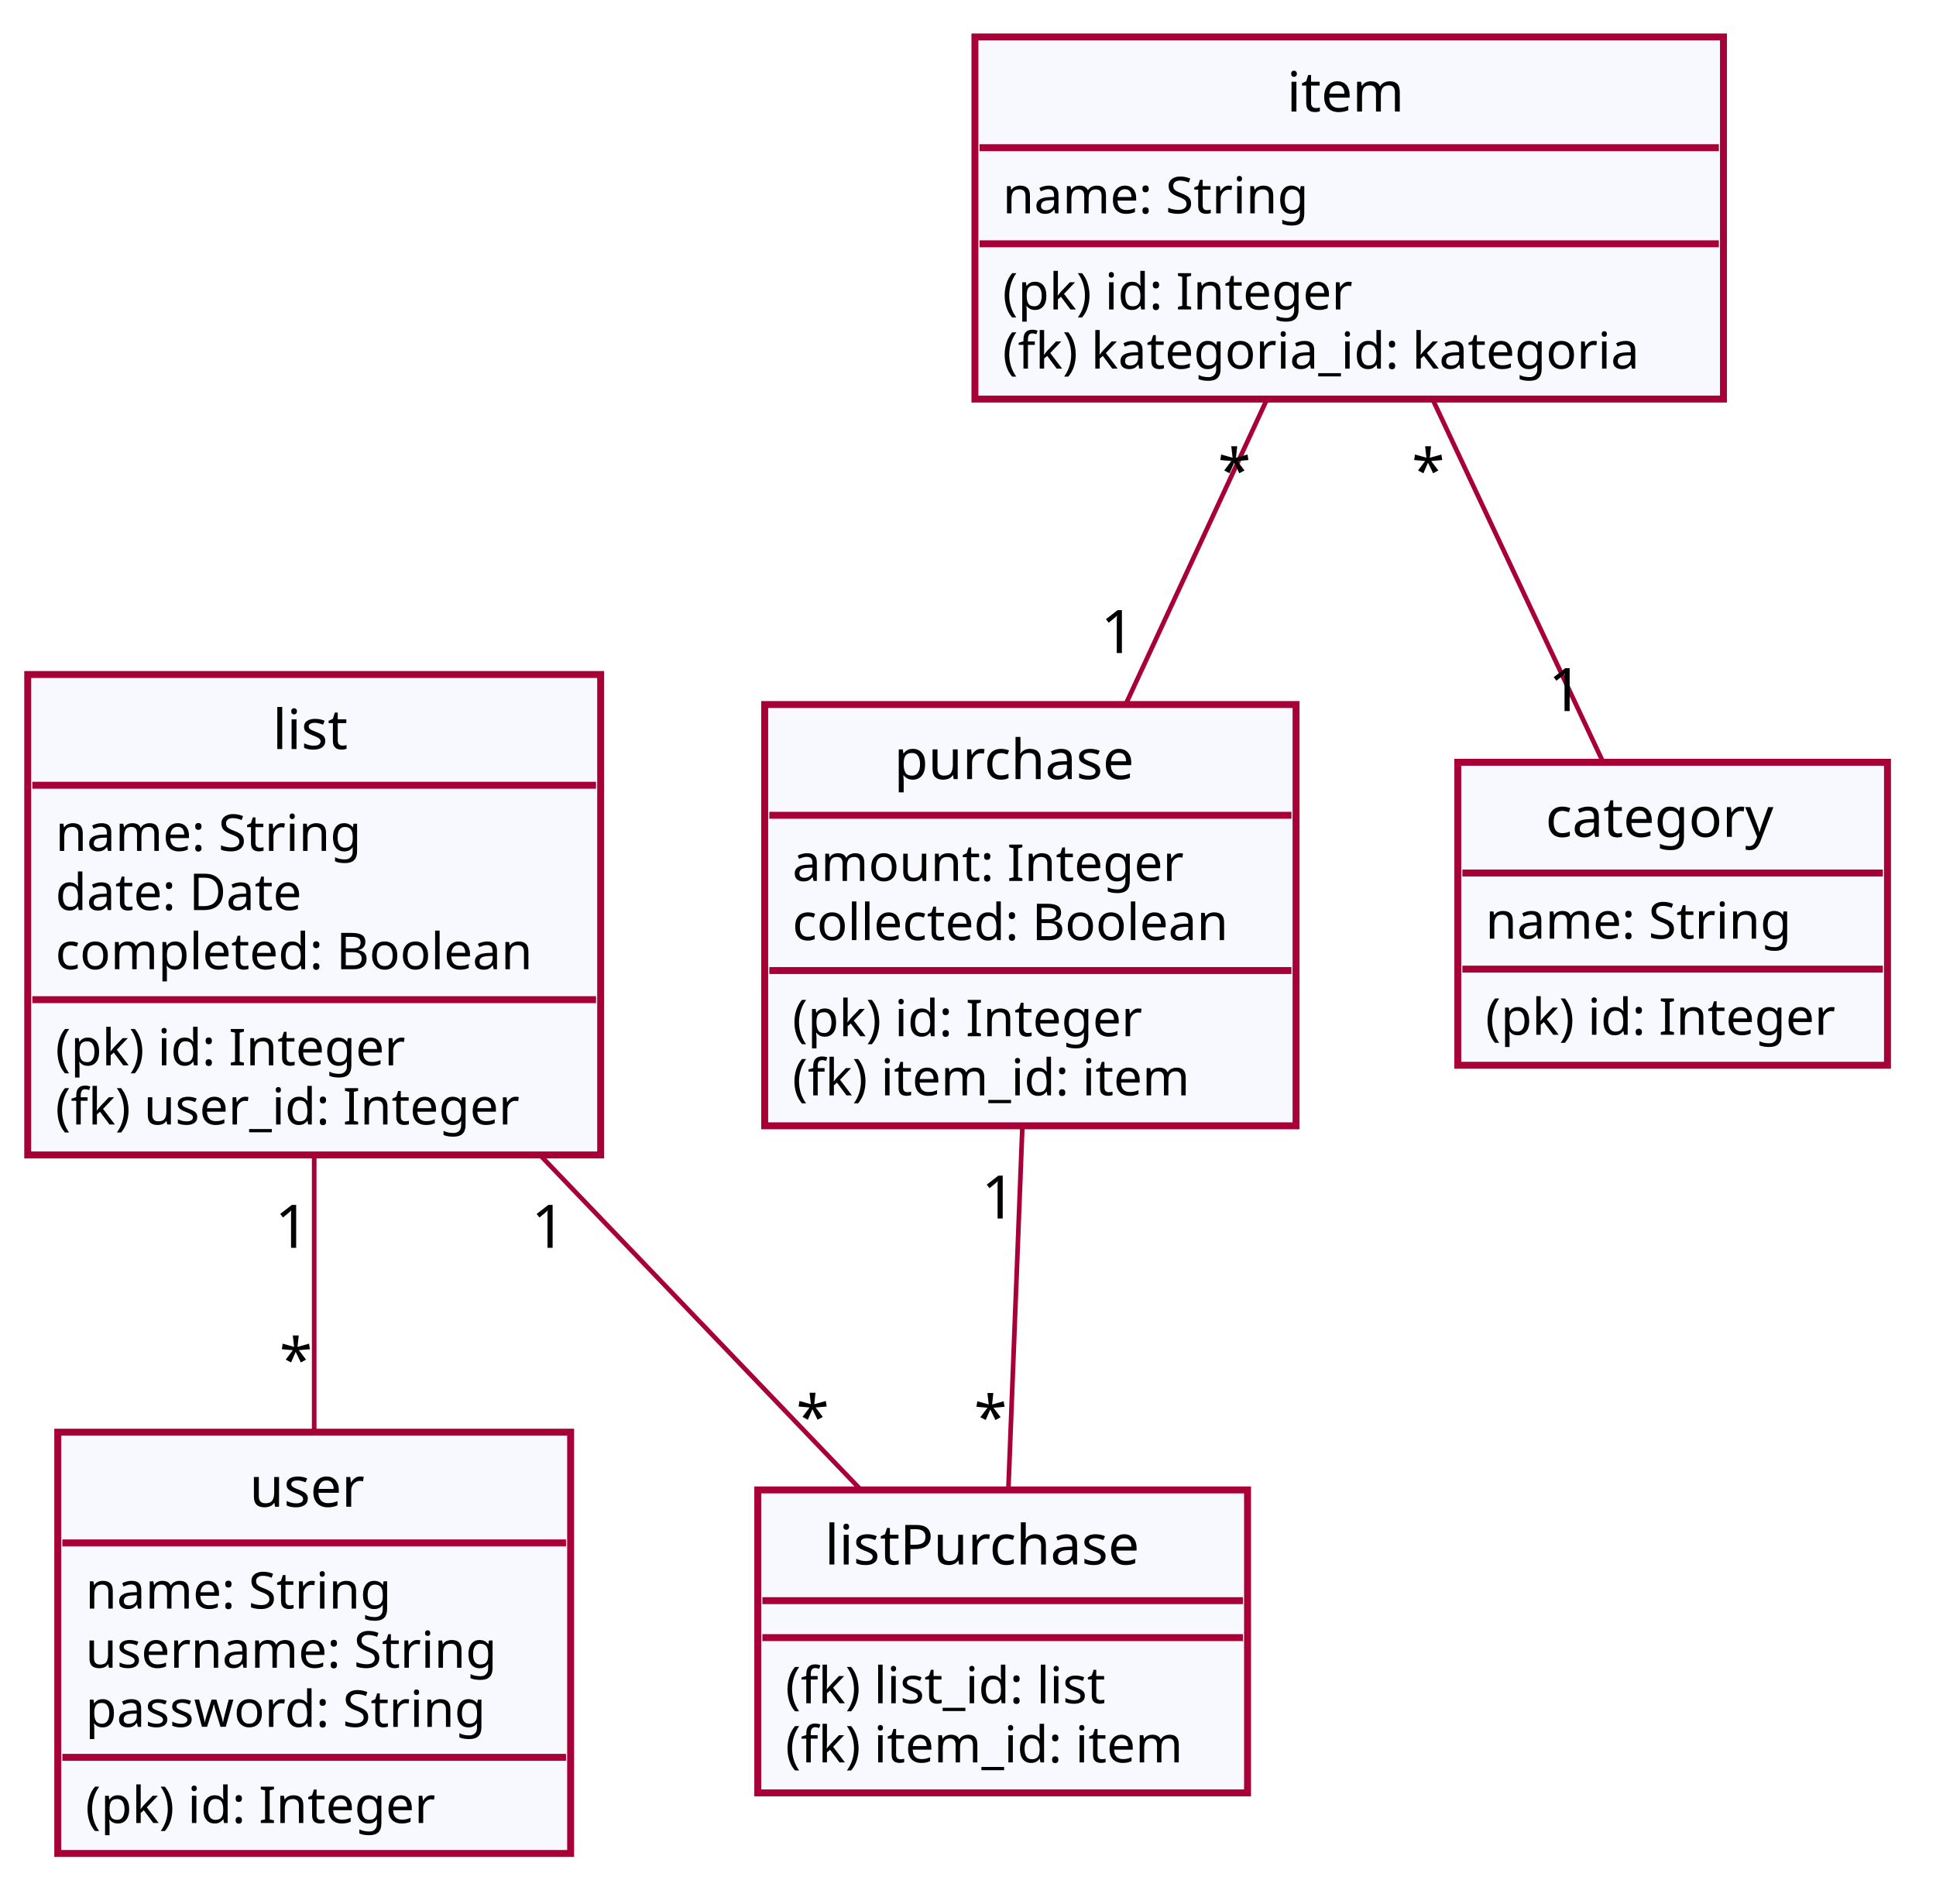
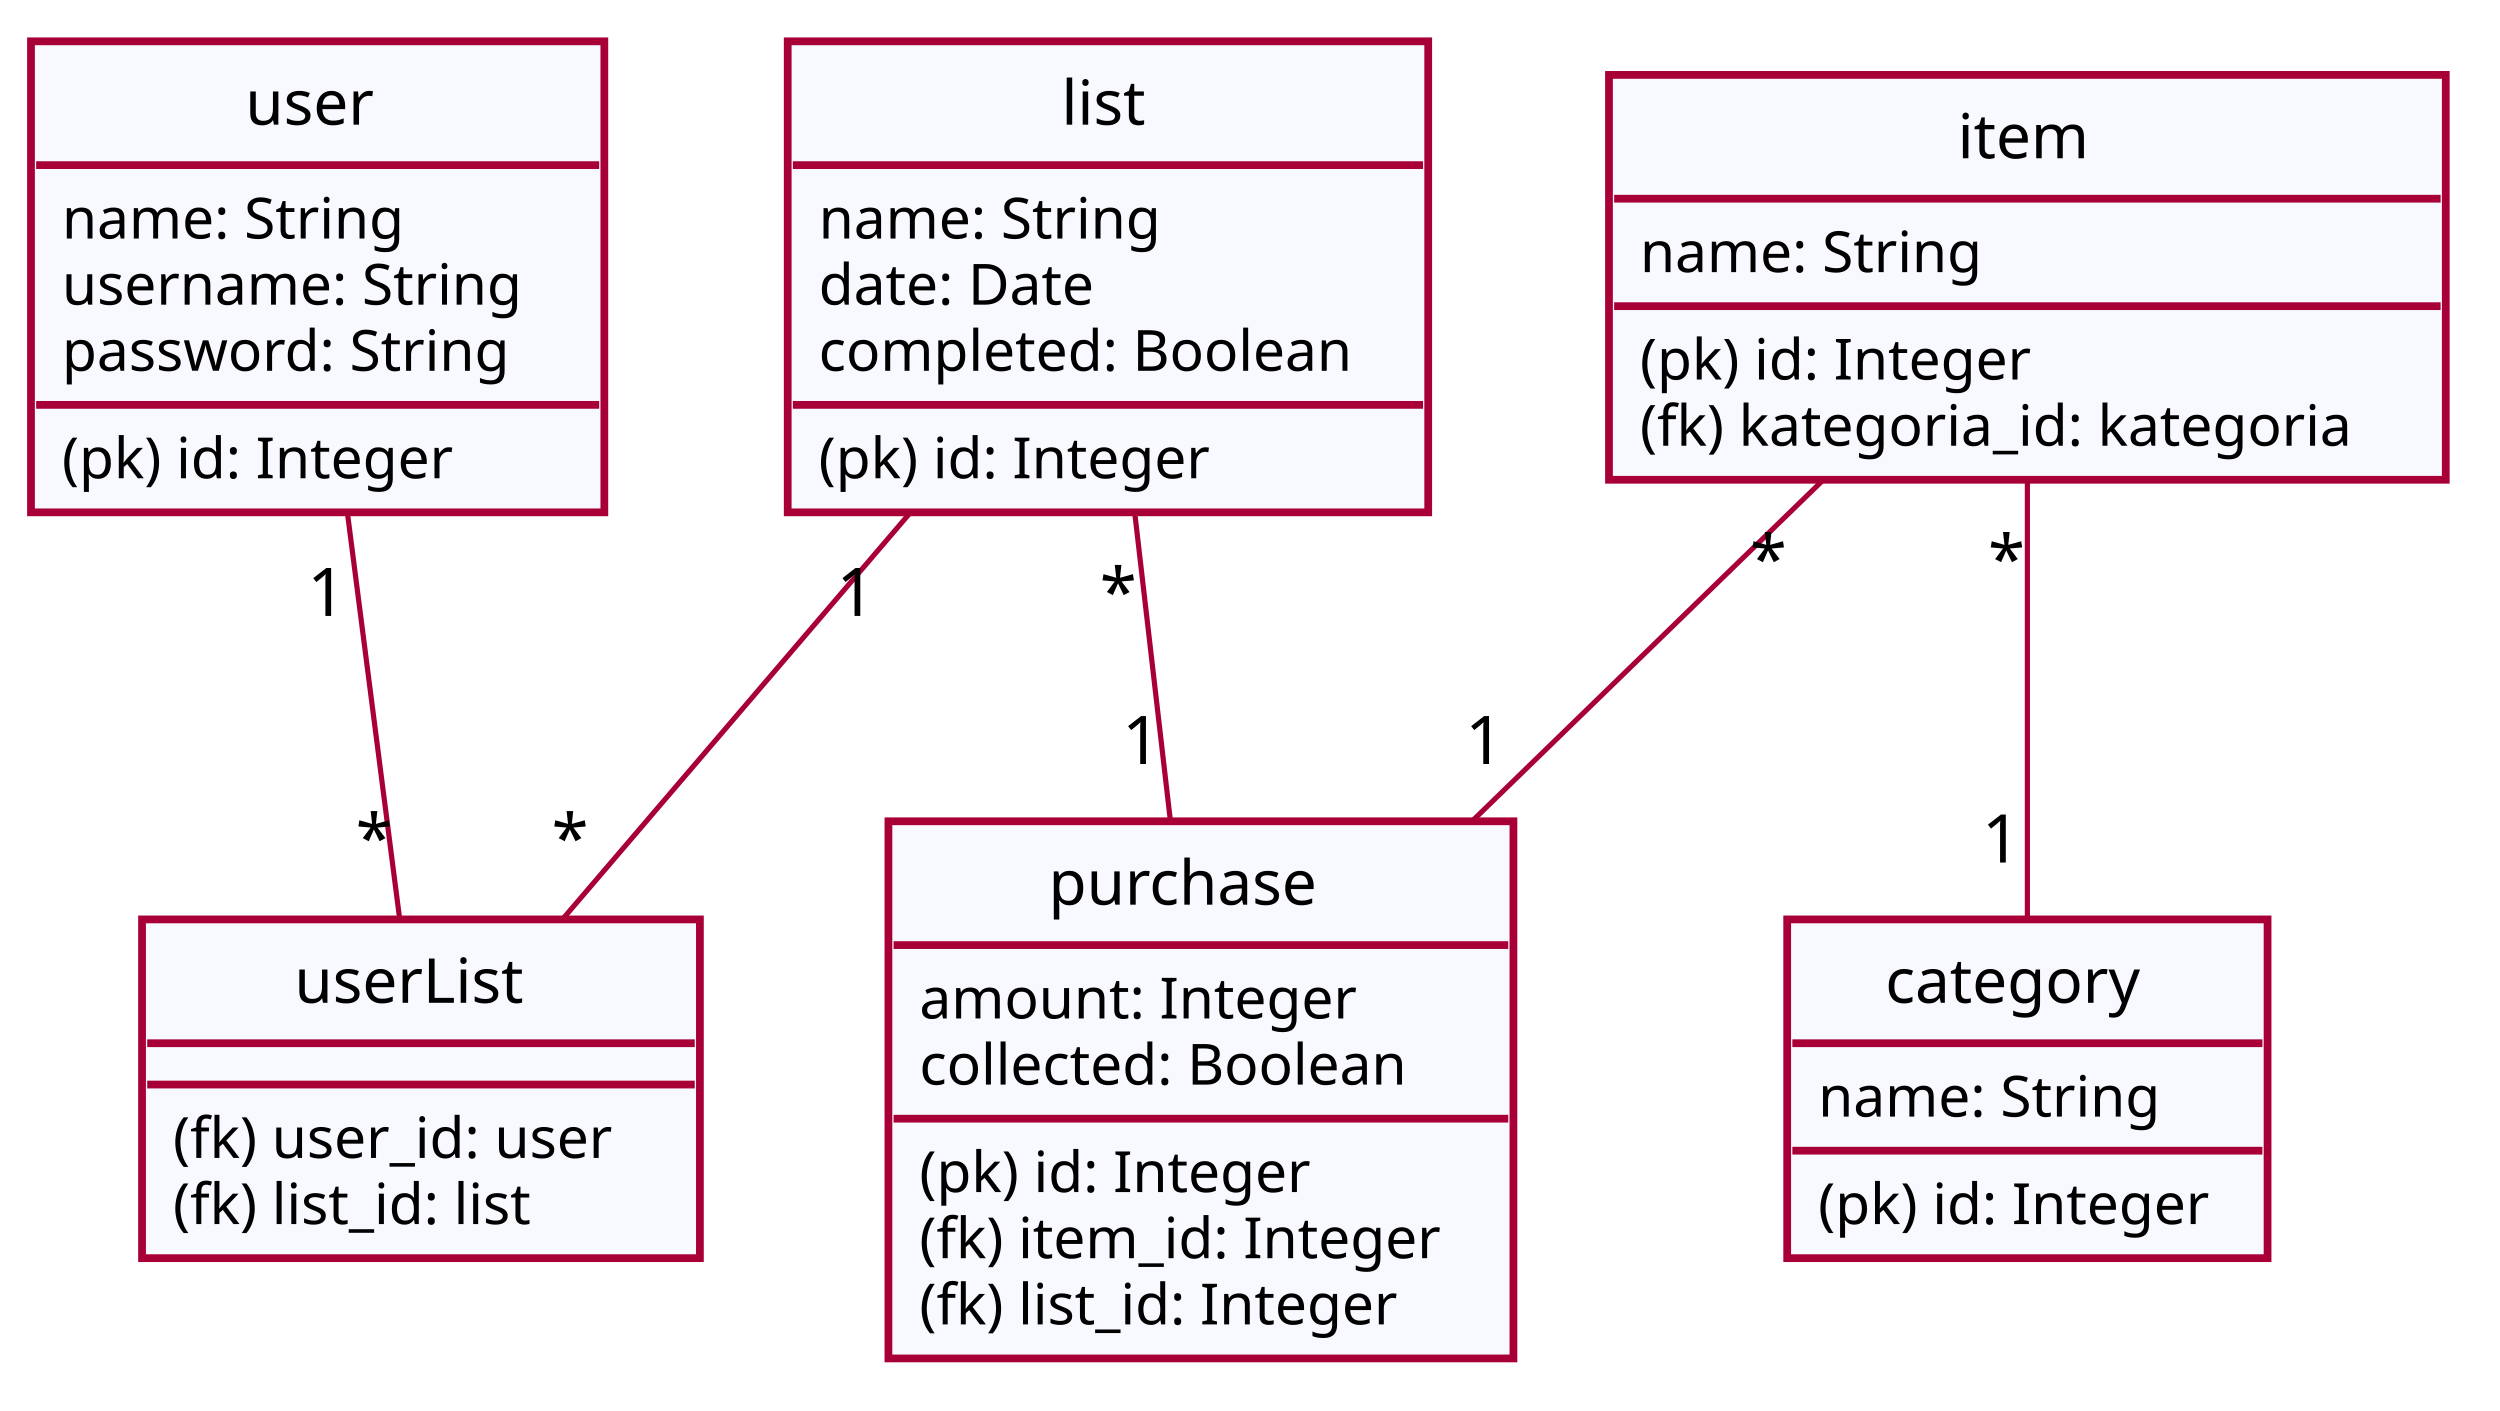
- <svg xmlns="http://www.w3.org/2000/svg" contentScriptType="application/ecmascript" contentStyleType="text/css" height="412px" preserveAspectRatio="none" style="width:419px;height:412px;" version="1.1" viewBox="0 0 419 412" width="419px" zoomAndPan="magnify">
+ <svg xmlns="http://www.w3.org/2000/svg" contentScriptType="application/ecmascript" contentStyleType="text/css" height="273px" preserveAspectRatio="none" style="width:484px;height:273px;" version="1.1" viewBox="0 0 484 273" width="484px" zoomAndPan="magnify">
  <defs />
  <g>
-     <rect fill="#F8F8FF" height="91.188" id="user" style="stroke: #A80036; stroke-width: 1.5;" width="111" x="12.5" y="310" />
-     <text fill="#000000" font-family="sans-serif" font-size="12" lengthAdjust="spacingAndGlyphs" textLength="28" x="54" y="326.139">user</text>
-     <line style="stroke: #A80036; stroke-width: 1.5;" x1="13.5" x2="122.5" y1="333.969" y2="333.969" />
-     <text fill="#000000" font-family="sans-serif" font-size="11" lengthAdjust="spacingAndGlyphs" textLength="73" x="18.5" y="348.179">name: String</text>
-     <text fill="#000000" font-family="sans-serif" font-size="11" lengthAdjust="spacingAndGlyphs" textLength="99" x="18.5" y="360.984">username: String</text>
-     <text fill="#000000" font-family="sans-serif" font-size="11" lengthAdjust="spacingAndGlyphs" textLength="97" x="18.5" y="373.789">password: String</text>
-     <line style="stroke: #A80036; stroke-width: 1.5;" x1="13.5" x2="122.5" y1="380.383" y2="380.383" />
-     <text fill="#000000" font-family="sans-serif" font-size="11" lengthAdjust="spacingAndGlyphs" textLength="81" x="18.5" y="394.593">(pk) id: Integer</text>
-     <rect fill="#F8F8FF" height="91.188" id="purchase" style="stroke: #A80036; stroke-width: 1.5;" width="115" x="165.5" y="152.5" />
-     <text fill="#000000" font-family="sans-serif" font-size="12" lengthAdjust="spacingAndGlyphs" textLength="59" x="193.5" y="168.639">purchase</text>
-     <line style="stroke: #A80036; stroke-width: 1.5;" x1="166.5" x2="279.5" y1="176.469" y2="176.469" />
-     <text fill="#000000" font-family="sans-serif" font-size="11" lengthAdjust="spacingAndGlyphs" textLength="90" x="171.5" y="190.679">amount: Integer</text>
-     <text fill="#000000" font-family="sans-serif" font-size="11" lengthAdjust="spacingAndGlyphs" textLength="103" x="171.5" y="203.484">collected: Boolean</text>
-     <line style="stroke: #A80036; stroke-width: 1.5;" x1="166.5" x2="279.5" y1="210.078" y2="210.078" />
-     <text fill="#000000" font-family="sans-serif" font-size="11" lengthAdjust="spacingAndGlyphs" textLength="81" x="171.5" y="224.289">(pk) id: Integer</text>
-     <text fill="#000000" font-family="sans-serif" font-size="11" lengthAdjust="spacingAndGlyphs" textLength="94" x="171.5" y="237.093">(fk) item_id: item</text>
-     <rect fill="#F8F8FF" height="78.383" id="item" style="stroke: #A80036; stroke-width: 1.5;" width="162" x="211" y="8" />
-     <text fill="#000000" font-family="sans-serif" font-size="12" lengthAdjust="spacingAndGlyphs" textLength="27" x="278.5" y="24.139">item</text>
-     <line style="stroke: #A80036; stroke-width: 1.5;" x1="212" x2="372" y1="31.969" y2="31.969" />
-     <text fill="#000000" font-family="sans-serif" font-size="11" lengthAdjust="spacingAndGlyphs" textLength="73" x="217" y="46.179">name: String</text>
-     <line style="stroke: #A80036; stroke-width: 1.5;" x1="212" x2="372" y1="52.773" y2="52.773" />
-     <text fill="#000000" font-family="sans-serif" font-size="11" lengthAdjust="spacingAndGlyphs" textLength="81" x="217" y="66.984">(pk) id: Integer</text>
-     <text fill="#000000" font-family="sans-serif" font-size="11" lengthAdjust="spacingAndGlyphs" textLength="150" x="217" y="79.789">(fk) kategoria_id: kategoria</text>
-     <rect fill="#F8F8FF" height="65.578" id="category" style="stroke: #A80036; stroke-width: 1.5;" width="93" x="315.5" y="165" />
-     <text fill="#000000" font-family="sans-serif" font-size="12" lengthAdjust="spacingAndGlyphs" textLength="55" x="334.5" y="181.139">category</text>
-     <line style="stroke: #A80036; stroke-width: 1.5;" x1="316.5" x2="407.5" y1="188.969" y2="188.969" />
-     <text fill="#000000" font-family="sans-serif" font-size="11" lengthAdjust="spacingAndGlyphs" textLength="73" x="321.5" y="203.179">name: String</text>
-     <line style="stroke: #A80036; stroke-width: 1.5;" x1="316.5" x2="407.5" y1="209.773" y2="209.773" />
-     <text fill="#000000" font-family="sans-serif" font-size="11" lengthAdjust="spacingAndGlyphs" textLength="81" x="321.5" y="223.984">(pk) id: Integer</text>
-     <rect fill="#F8F8FF" height="103.992" id="list" style="stroke: #A80036; stroke-width: 1.5;" width="124" x="6" y="146" />
-     <text fill="#000000" font-family="sans-serif" font-size="12" lengthAdjust="spacingAndGlyphs" textLength="18" x="59" y="162.139">list</text>
-     <line style="stroke: #A80036; stroke-width: 1.5;" x1="7" x2="129" y1="169.969" y2="169.969" />
-     <text fill="#000000" font-family="sans-serif" font-size="11" lengthAdjust="spacingAndGlyphs" textLength="73" x="12" y="184.179">name: String</text>
-     <text fill="#000000" font-family="sans-serif" font-size="11" lengthAdjust="spacingAndGlyphs" textLength="58" x="12" y="196.984">date: Date</text>
-     <text fill="#000000" font-family="sans-serif" font-size="11" lengthAdjust="spacingAndGlyphs" textLength="112" x="12" y="209.789">completed: Boolean</text>
-     <line style="stroke: #A80036; stroke-width: 1.5;" x1="7" x2="129" y1="216.383" y2="216.383" />
-     <text fill="#000000" font-family="sans-serif" font-size="11" lengthAdjust="spacingAndGlyphs" textLength="81" x="12" y="230.593">(pk) id: Integer</text>
-     <text fill="#000000" font-family="sans-serif" font-size="11" lengthAdjust="spacingAndGlyphs" textLength="110" x="12" y="243.398">(fk) user_id: Integer</text>
-     <rect fill="#F8F8FF" height="65.578" id="listPurchase" style="stroke: #A80036; stroke-width: 1.5;" width="106" x="164" y="322.5" />
-     <text fill="#000000" font-family="sans-serif" font-size="12" lengthAdjust="spacingAndGlyphs" textLength="77" x="178.5" y="338.639">listPurchase</text>
-     <line style="stroke: #A80036; stroke-width: 1.5;" x1="165" x2="269" y1="346.469" y2="346.469" />
-     <line style="stroke: #A80036; stroke-width: 1.5;" x1="165" x2="269" y1="354.469" y2="354.469" />
-     <text fill="#000000" font-family="sans-serif" font-size="11" lengthAdjust="spacingAndGlyphs" textLength="78" x="170" y="368.679">(fk) list_id: list</text>
-     <text fill="#000000" font-family="sans-serif" font-size="11" lengthAdjust="spacingAndGlyphs" textLength="94" x="170" y="381.484">(fk) item_id: item</text>
-     <path d="M310.03,86.37 C321.45,110.69 336.06,141.78 346.87,164.8 " fill="none" id="item-category" style="stroke: #A80036; stroke-width: 1.0;" />
-     <text fill="#000000" font-family="sans-serif" font-size="13" lengthAdjust="spacingAndGlyphs" textLength="7" x="305.527" y="106.471">*</text>
-     <text fill="#000000" font-family="sans-serif" font-size="13" lengthAdjust="spacingAndGlyphs" textLength="8" x="335.104" y="153.909">1</text>
-     <path d="M68,250.35 C68,269.63 68,291.38 68,309.99 " fill="none" id="list-user" style="stroke: #A80036; stroke-width: 1.0;" />
-     <text fill="#000000" font-family="sans-serif" font-size="13" lengthAdjust="spacingAndGlyphs" textLength="8" x="59.487" y="270.094">1</text>
-     <text fill="#000000" font-family="sans-serif" font-size="13" lengthAdjust="spacingAndGlyphs" textLength="7" x="60.464" y="298.936">*</text>
-     <path d="M117.2,250.35 C139.92,274.06 166.2,301.48 186.08,322.24 " fill="none" id="list-listPurchase" style="stroke: #A80036; stroke-width: 1.0;" />
-     <text fill="#000000" font-family="sans-serif" font-size="13" lengthAdjust="spacingAndGlyphs" textLength="8" x="114.991" y="270.094">1</text>
-     <text fill="#000000" font-family="sans-serif" font-size="13" lengthAdjust="spacingAndGlyphs" textLength="7" x="172.304" y="311.337">*</text>
-     <path d="M221.28,243.56 C220.31,268.69 219.12,299.51 218.24,322.29 " fill="none" id="purchase-listPurchase" style="stroke: #A80036; stroke-width: 1.0;" />
-     <text fill="#000000" font-family="sans-serif" font-size="13" lengthAdjust="spacingAndGlyphs" textLength="8" x="212.404" y="263.748">1</text>
-     <text fill="#000000" font-family="sans-serif" font-size="13" lengthAdjust="spacingAndGlyphs" textLength="7" x="210.795" y="311.397">*</text>
-     <path d="M274.23,86.37 C264.89,106.55 253.38,131.39 243.65,152.42 " fill="none" id="item-purchase" style="stroke: #A80036; stroke-width: 1.0;" />
-     <text fill="#000000" font-family="sans-serif" font-size="13" lengthAdjust="spacingAndGlyphs" textLength="7" x="263.574" y="106.471">*</text>
-     <text fill="#000000" font-family="sans-serif" font-size="13" lengthAdjust="spacingAndGlyphs" textLength="8" x="238.2" y="141.355">1</text>
+     <rect fill="#F8F8FF" height="91.188" id="user" style="stroke: #A80036; stroke-width: 1.5;" width="111" x="6" y="8" />
+     <text fill="#000000" font-family="sans-serif" font-size="12" lengthAdjust="spacingAndGlyphs" textLength="28" x="47.5" y="24.139">user</text>
+     <line style="stroke: #A80036; stroke-width: 1.5;" x1="7" x2="116" y1="31.969" y2="31.969" />
+     <text fill="#000000" font-family="sans-serif" font-size="11" lengthAdjust="spacingAndGlyphs" textLength="73" x="12" y="46.179">name: String</text>
+     <text fill="#000000" font-family="sans-serif" font-size="11" lengthAdjust="spacingAndGlyphs" textLength="99" x="12" y="58.984">username: String</text>
+     <text fill="#000000" font-family="sans-serif" font-size="11" lengthAdjust="spacingAndGlyphs" textLength="97" x="12" y="71.789">password: String</text>
+     <line style="stroke: #A80036; stroke-width: 1.5;" x1="7" x2="116" y1="78.383" y2="78.383" />
+     <text fill="#000000" font-family="sans-serif" font-size="11" lengthAdjust="spacingAndGlyphs" textLength="81" x="12" y="92.593">(pk) id: Integer</text>
+     <rect fill="#F8F8FF" height="103.992" id="purchase" style="stroke: #A80036; stroke-width: 1.5;" width="121" x="172" y="159" />
+     <text fill="#000000" font-family="sans-serif" font-size="12" lengthAdjust="spacingAndGlyphs" textLength="59" x="203" y="175.139">purchase</text>
+     <line style="stroke: #A80036; stroke-width: 1.5;" x1="173" x2="292" y1="182.969" y2="182.969" />
+     <text fill="#000000" font-family="sans-serif" font-size="11" lengthAdjust="spacingAndGlyphs" textLength="90" x="178" y="197.179">amount: Integer</text>
+     <text fill="#000000" font-family="sans-serif" font-size="11" lengthAdjust="spacingAndGlyphs" textLength="103" x="178" y="209.984">collected: Boolean</text>
+     <line style="stroke: #A80036; stroke-width: 1.5;" x1="173" x2="292" y1="216.578" y2="216.578" />
+     <text fill="#000000" font-family="sans-serif" font-size="11" lengthAdjust="spacingAndGlyphs" textLength="81" x="178" y="230.789">(pk) id: Integer</text>
+     <text fill="#000000" font-family="sans-serif" font-size="11" lengthAdjust="spacingAndGlyphs" textLength="109" x="178" y="243.593">(fk) item_id: Integer</text>
+     <text fill="#000000" font-family="sans-serif" font-size="11" lengthAdjust="spacingAndGlyphs" textLength="101" x="178" y="256.398">(fk) list_id: Integer</text>
+     <rect fill="#F8F8FF" height="78.383" id="item" style="stroke: #A80036; stroke-width: 1.5;" width="162" x="311.5" y="14.5" />
+     <text fill="#000000" font-family="sans-serif" font-size="12" lengthAdjust="spacingAndGlyphs" textLength="27" x="379" y="30.639">item</text>
+     <line style="stroke: #A80036; stroke-width: 1.5;" x1="312.5" x2="472.5" y1="38.469" y2="38.469" />
+     <text fill="#000000" font-family="sans-serif" font-size="11" lengthAdjust="spacingAndGlyphs" textLength="73" x="317.5" y="52.679">name: String</text>
+     <line style="stroke: #A80036; stroke-width: 1.5;" x1="312.5" x2="472.5" y1="59.273" y2="59.273" />
+     <text fill="#000000" font-family="sans-serif" font-size="11" lengthAdjust="spacingAndGlyphs" textLength="81" x="317.5" y="73.484">(pk) id: Integer</text>
+     <text fill="#000000" font-family="sans-serif" font-size="11" lengthAdjust="spacingAndGlyphs" textLength="150" x="317.5" y="86.289">(fk) kategoria_id: kategoria</text>
+     <rect fill="#F8F8FF" height="65.578" id="category" style="stroke: #A80036; stroke-width: 1.5;" width="93" x="346" y="178" />
+     <text fill="#000000" font-family="sans-serif" font-size="12" lengthAdjust="spacingAndGlyphs" textLength="55" x="365" y="194.139">category</text>
+     <line style="stroke: #A80036; stroke-width: 1.5;" x1="347" x2="438" y1="201.969" y2="201.969" />
+     <text fill="#000000" font-family="sans-serif" font-size="11" lengthAdjust="spacingAndGlyphs" textLength="73" x="352" y="216.179">name: String</text>
+     <line style="stroke: #A80036; stroke-width: 1.5;" x1="347" x2="438" y1="222.773" y2="222.773" />
+     <text fill="#000000" font-family="sans-serif" font-size="11" lengthAdjust="spacingAndGlyphs" textLength="81" x="352" y="236.984">(pk) id: Integer</text>
+     <rect fill="#F8F8FF" height="91.188" id="list" style="stroke: #A80036; stroke-width: 1.5;" width="124" x="152.5" y="8" />
+     <text fill="#000000" font-family="sans-serif" font-size="12" lengthAdjust="spacingAndGlyphs" textLength="18" x="205.5" y="24.139">list</text>
+     <line style="stroke: #A80036; stroke-width: 1.5;" x1="153.5" x2="275.5" y1="31.969" y2="31.969" />
+     <text fill="#000000" font-family="sans-serif" font-size="11" lengthAdjust="spacingAndGlyphs" textLength="73" x="158.5" y="46.179">name: String</text>
+     <text fill="#000000" font-family="sans-serif" font-size="11" lengthAdjust="spacingAndGlyphs" textLength="58" x="158.5" y="58.984">date: Date</text>
+     <text fill="#000000" font-family="sans-serif" font-size="11" lengthAdjust="spacingAndGlyphs" textLength="112" x="158.5" y="71.789">completed: Boolean</text>
+     <line style="stroke: #A80036; stroke-width: 1.5;" x1="153.5" x2="275.5" y1="78.383" y2="78.383" />
+     <text fill="#000000" font-family="sans-serif" font-size="11" lengthAdjust="spacingAndGlyphs" textLength="81" x="158.5" y="92.593">(pk) id: Integer</text>
+     <rect fill="#F8F8FF" height="65.578" id="userList" style="stroke: #A80036; stroke-width: 1.5;" width="108" x="27.5" y="178" />
+     <text fill="#000000" font-family="sans-serif" font-size="12" lengthAdjust="spacingAndGlyphs" textLength="49" x="57" y="194.139">userList</text>
+     <line style="stroke: #A80036; stroke-width: 1.5;" x1="28.5" x2="134.5" y1="201.969" y2="201.969" />
+     <line style="stroke: #A80036; stroke-width: 1.5;" x1="28.5" x2="134.5" y1="209.969" y2="209.969" />
+     <text fill="#000000" font-family="sans-serif" font-size="11" lengthAdjust="spacingAndGlyphs" textLength="96" x="33.5" y="224.179">(fk) user_id: user</text>
+     <text fill="#000000" font-family="sans-serif" font-size="11" lengthAdjust="spacingAndGlyphs" textLength="78" x="33.5" y="236.984">(fk) list_id: list</text>
+     <path d="M392.5,92.54 C392.5,118.7 392.5,153.07 392.5,177.86 " fill="none" id="item-category" style="stroke: #A80036; stroke-width: 1.0;" />
+     <text fill="#000000" font-family="sans-serif" font-size="13" lengthAdjust="spacingAndGlyphs" textLength="7" x="384.877" y="112.875">*</text>
+     <text fill="#000000" font-family="sans-serif" font-size="13" lengthAdjust="spacingAndGlyphs" textLength="8" x="383.712" y="166.981">1</text>
+     <path d="M176.39,99.06 C154.89,124.19 128.53,155.01 109.05,177.79 " fill="none" id="list-userList" style="stroke: #A80036; stroke-width: 1.0;" />
+     <text fill="#000000" font-family="sans-serif" font-size="13" lengthAdjust="spacingAndGlyphs" textLength="8" x="161.942" y="119.248">1</text>
+     <text fill="#000000" font-family="sans-serif" font-size="13" lengthAdjust="spacingAndGlyphs" textLength="7" x="106.785" y="166.897">*</text>
+     <path d="M67.23,99.06 C70.46,124.19 74.43,155.01 77.36,177.79 " fill="none" id="user-userList" style="stroke: #A80036; stroke-width: 1.0;" />
+     <text fill="#000000" font-family="sans-serif" font-size="13" lengthAdjust="spacingAndGlyphs" textLength="8" x="59.495" y="119.248">1</text>
+     <text fill="#000000" font-family="sans-serif" font-size="13" lengthAdjust="spacingAndGlyphs" textLength="7" x="68.856" y="166.897">*</text>
+     <path d="M353.36,92.54 C332.82,112.5 307.37,137.23 285.13,158.85 " fill="none" id="item-purchase" style="stroke: #A80036; stroke-width: 1.0;" />
+     <text fill="#000000" font-family="sans-serif" font-size="13" lengthAdjust="spacingAndGlyphs" textLength="7" x="338.765" y="112.875">*</text>
+     <text fill="#000000" font-family="sans-serif" font-size="13" lengthAdjust="spacingAndGlyphs" textLength="8" x="283.665" y="147.911">1</text>
+     <path d="M219.66,99.06 C221.82,117.73 224.34,139.54 226.58,158.85 " fill="none" id="list-purchase" style="stroke: #A80036; stroke-width: 1.0;" />
+     <text fill="#000000" font-family="sans-serif" font-size="13" lengthAdjust="spacingAndGlyphs" textLength="7" x="212.914" y="119.248">*</text>
+     <text fill="#000000" font-family="sans-serif" font-size="13" lengthAdjust="spacingAndGlyphs" textLength="8" x="217.247" y="147.911">1</text>
  </g>
</svg>
